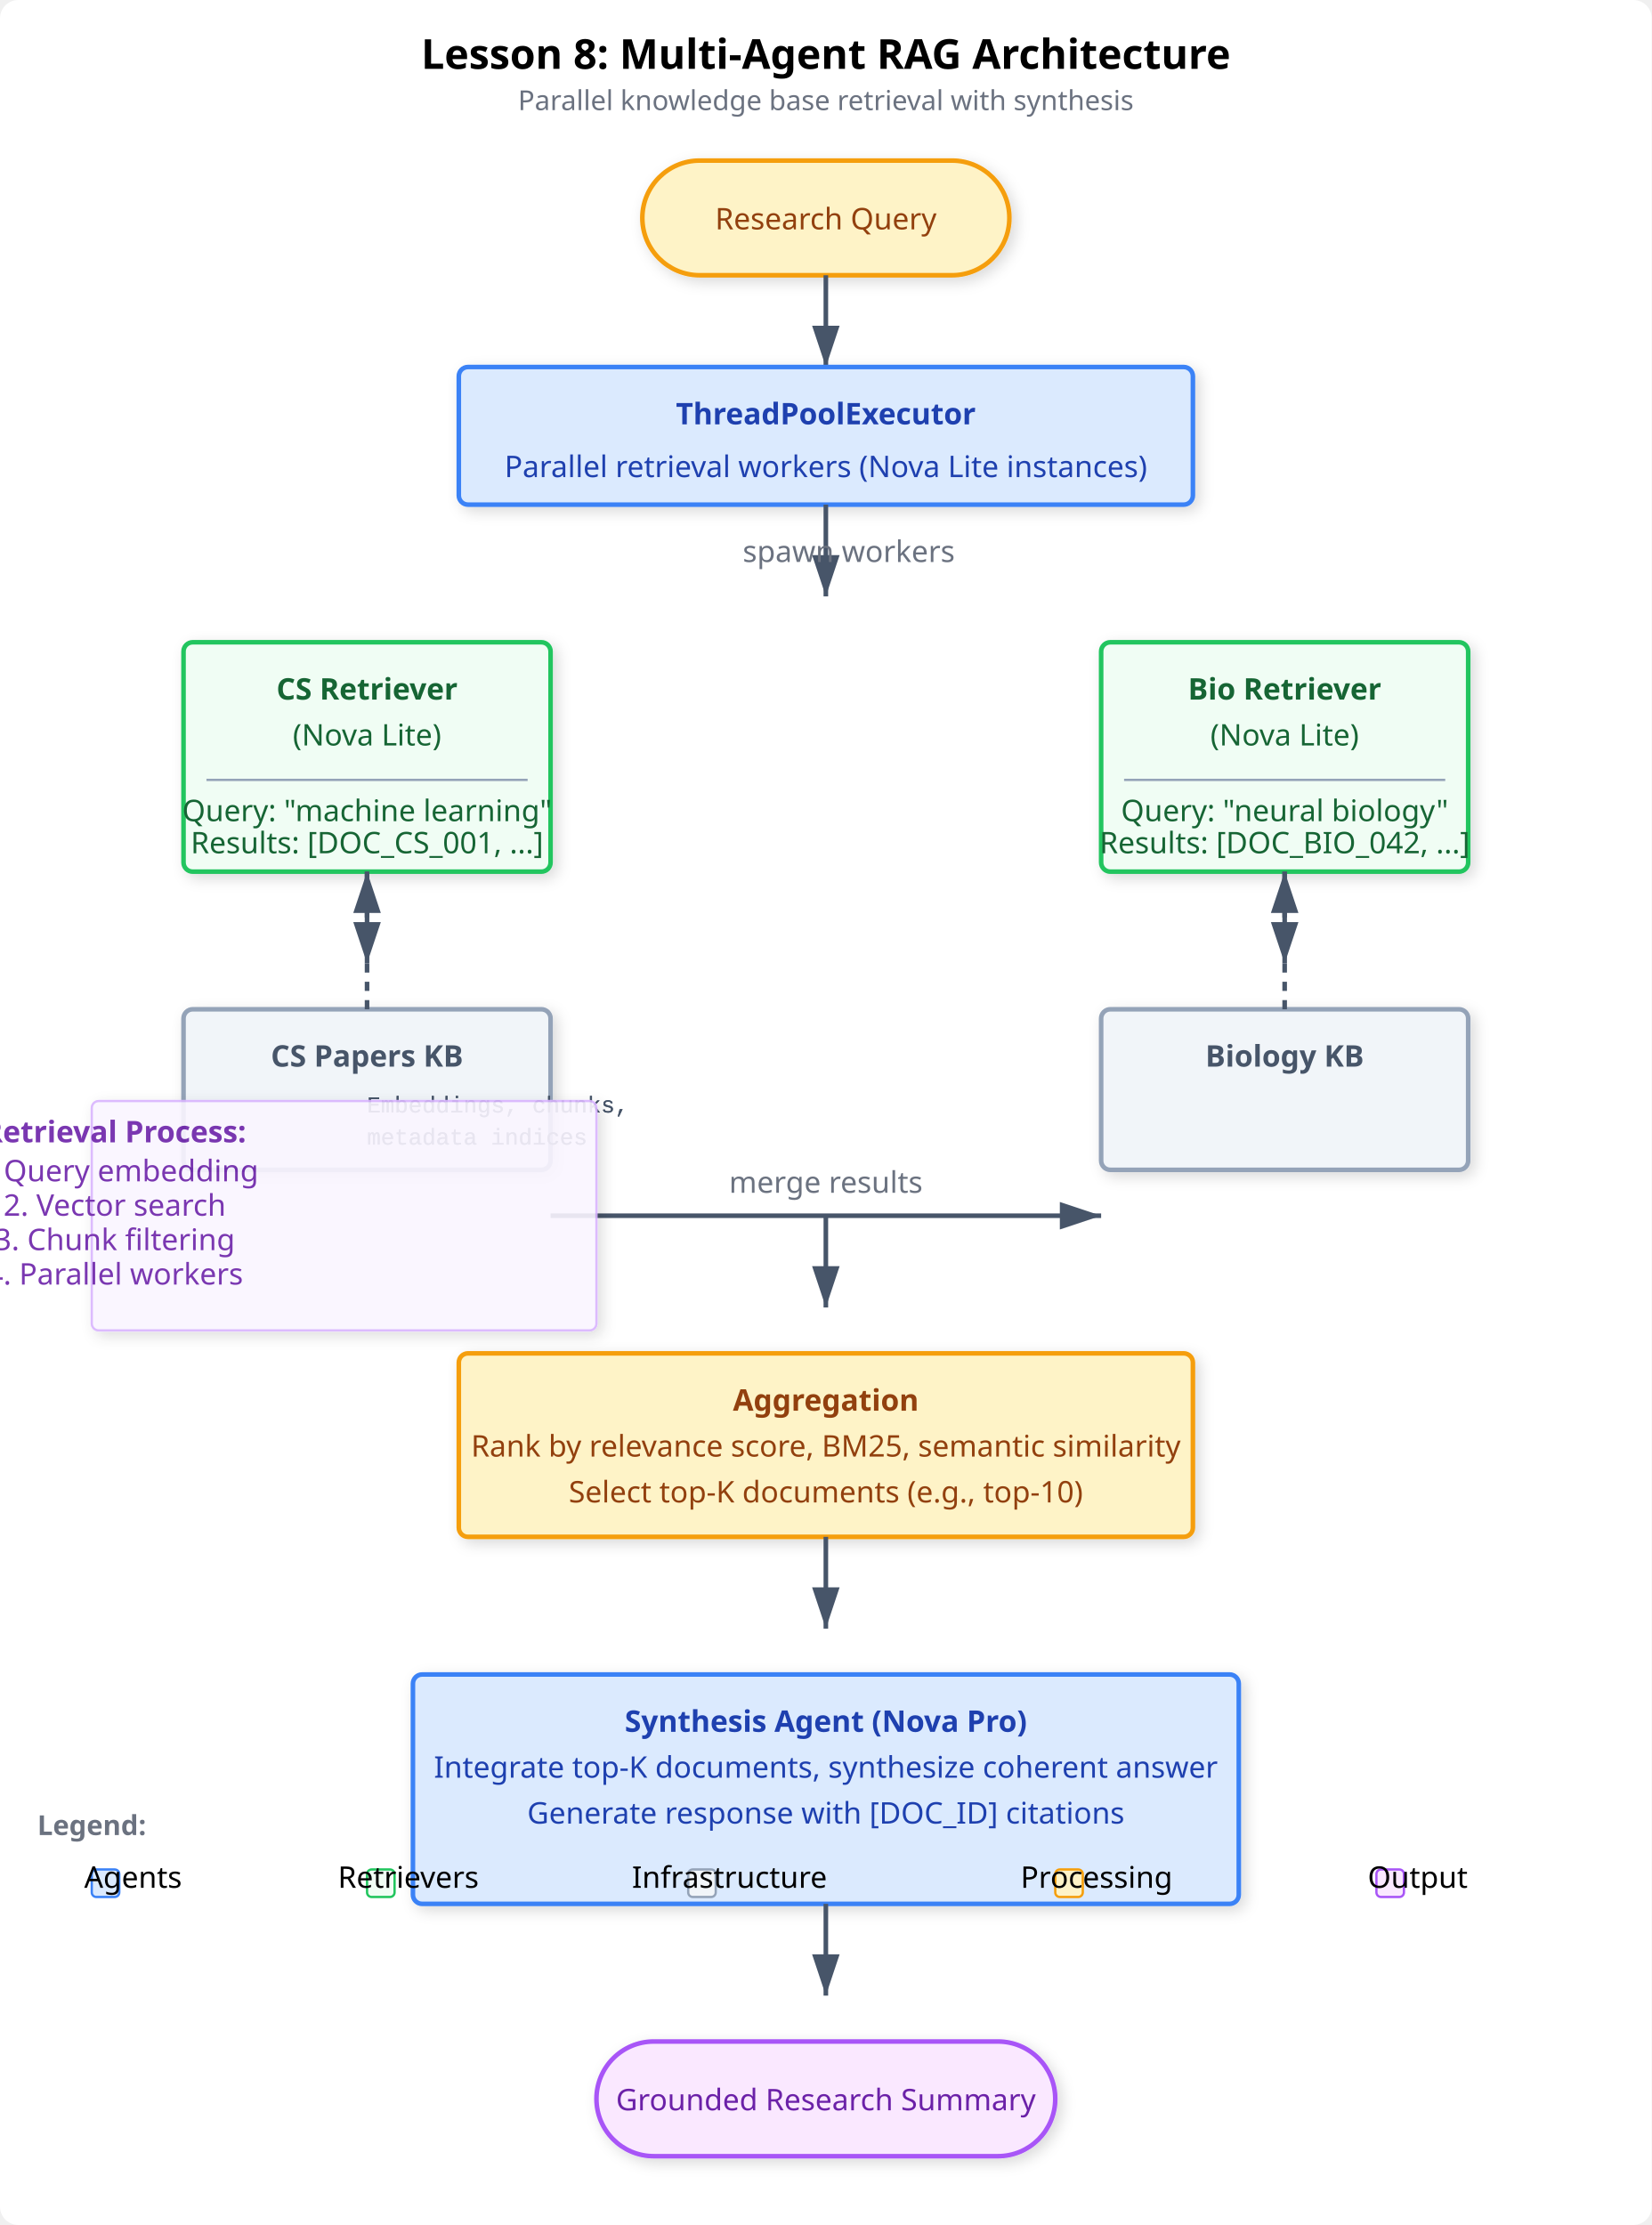
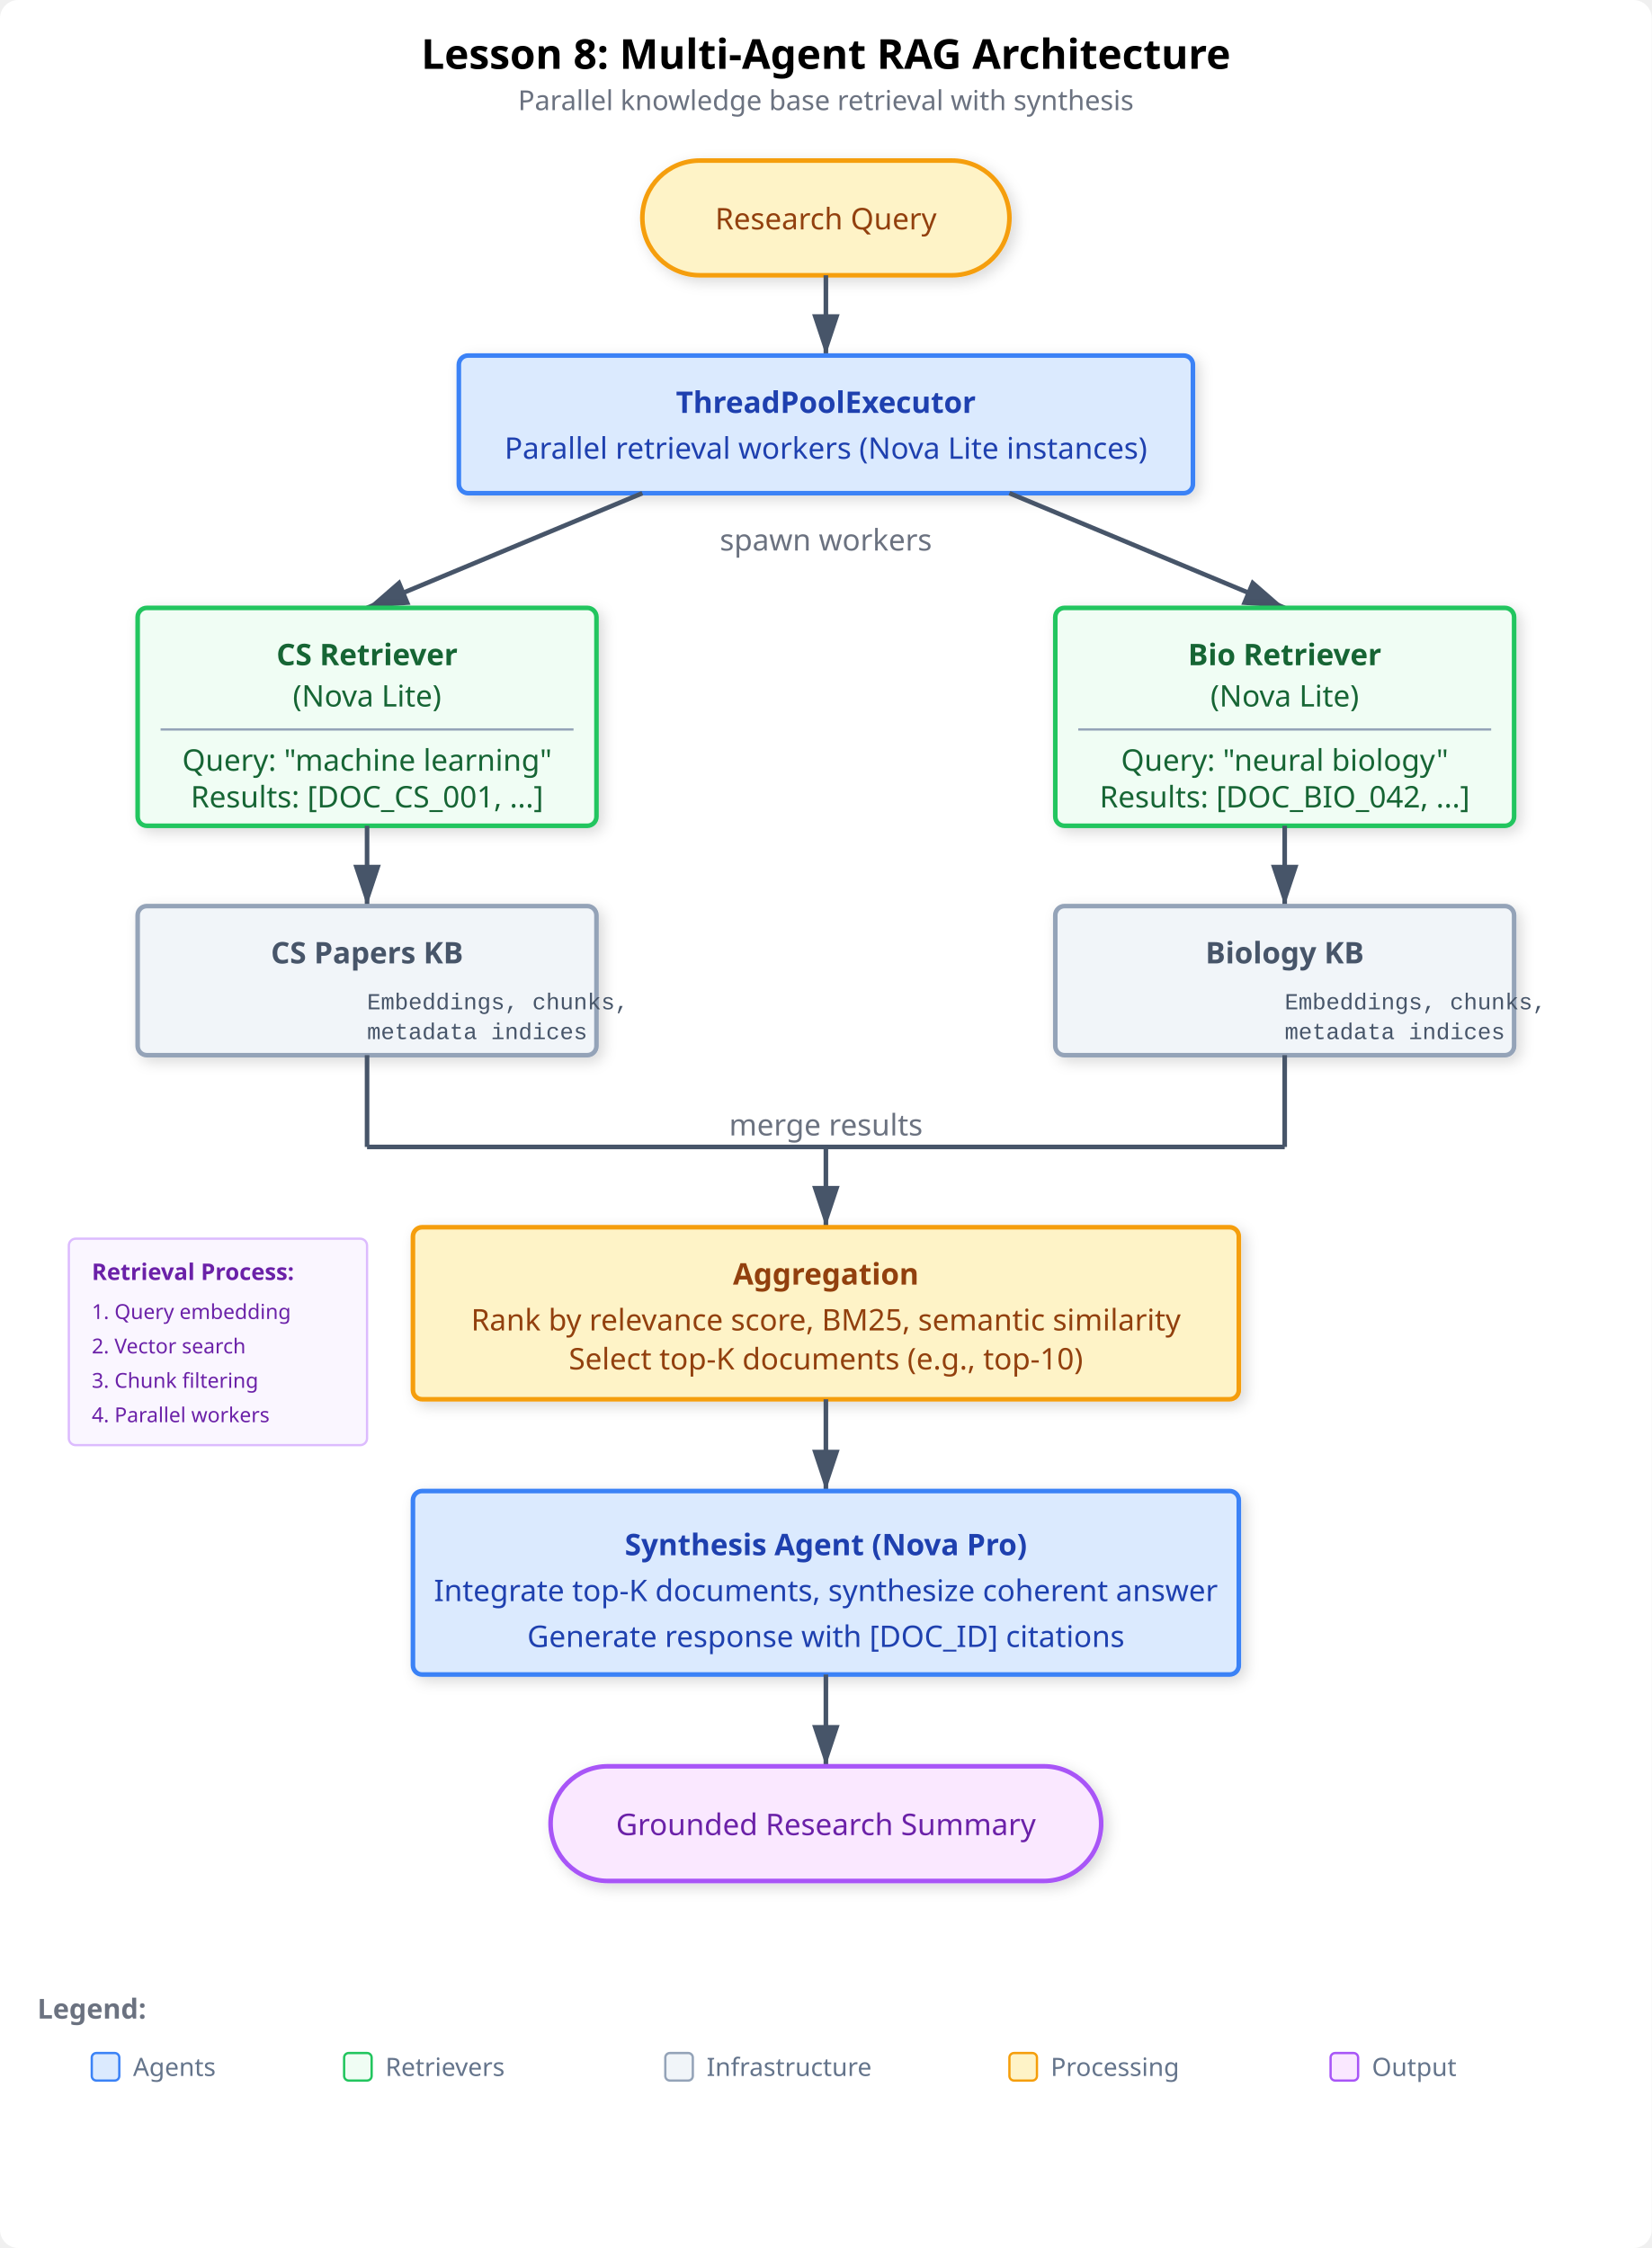
- <svg xmlns="http://www.w3.org/2000/svg" viewBox="0 0 720 970">
+ <svg xmlns="http://www.w3.org/2000/svg" viewBox="0 0 720 980">
  <defs>
    <filter id="shadow8" x="-50%" y="-50%" width="200%" height="200%">
      <feDropShadow dx="2" dy="2" stdDeviation="3" flood-opacity="0.15" />
    </filter>
    <marker id="arrow8" markerWidth="10" markerHeight="10" refX="9" refY="3" orient="auto" markerUnits="strokeWidth">
      <path d="M0,0 L0,6 L9,3 z" fill="#475569" />
    </marker>
    <style>
      text { font-family: 'Segoe UI', system-ui, sans-serif; }
      .title { font-size: 18px; font-weight: bold; text-anchor: middle; }
      .subtitle { font-size: 12px; fill: #6b7280; text-anchor: middle; }
      .label { font-size: 13px; text-anchor: middle; }
      .mono { font-family: 'Courier New', monospace; font-size: 10px; }
    </style>
  </defs>
  <rect width="100%" height="100%" fill="white" rx="8" />
  <text x="360" y="30" class="title">Lesson 8: Multi-Agent RAG Architecture</text>
  <text x="360" y="48" class="subtitle">Parallel knowledge base retrieval with synthesis</text>
  <rect x="280" y="70" width="160" height="50" rx="25" fill="#fef3c7" stroke="#f59e0b" stroke-width="2" filter="url(#shadow8)" />
  <text x="360" y="100" class="label" fill="#92400e">Research Query</text>
-   <line x1="360" y1="120" x2="360" y2="160" stroke="#475569" stroke-width="2" marker-end="url(#arrow8)" />
-   <rect x="200" y="160" width="320" height="60" rx="4" fill="#dbeafe" stroke="#3b82f6" stroke-width="2" filter="url(#shadow8)" />
-   <text x="360" y="185" class="label" fill="#1e40af" font-weight="bold">ThreadPoolExecutor</text>
-   <text x="360" y="208" class="label" fill="#1e40af" font-size="11px">Parallel retrieval workers (Nova Lite instances)</text>
-   <line x1="360" y1="220" x2="360" y2="260" stroke="#475569" stroke-width="2" marker-end="url(#arrow8)" />
-   <text x="370" y="245" class="label" fill="#6b7280" font-size="11px">spawn workers</text>
+   <line x1="360" y1="120" x2="360" y2="155" stroke="#475569" stroke-width="2" marker-end="url(#arrow8)" />
+   <rect x="200" y="155" width="320" height="60" rx="4" fill="#dbeafe" stroke="#3b82f6" stroke-width="2" filter="url(#shadow8)" />
+   <text x="360" y="180" class="label" fill="#1e40af" font-weight="bold">ThreadPoolExecutor</text>
+   <text x="360" y="200" class="label" fill="#1e40af" font-size="11px">Parallel retrieval workers (Nova Lite instances)</text>
+   <line x1="280" y1="215" x2="160" y2="265" stroke="#475569" stroke-width="2" marker-end="url(#arrow8)" />
+   <line x1="440" y1="215" x2="560" y2="265" stroke="#475569" stroke-width="2" marker-end="url(#arrow8)" />
+   <text x="360" y="240" class="label" fill="#6b7280" font-size="10px">spawn workers</text>
+   <rect x="60" y="265" width="200" height="95" rx="4" fill="#f0fdf4" stroke="#22c55e" stroke-width="2" filter="url(#shadow8)" />
+   <text x="160" y="290" class="label" fill="#166534" font-weight="bold">CS Retriever</text>
+   <text x="160" y="308" class="label" fill="#166534" font-size="11px">(Nova Lite)</text>
+   <line x1="70" y1="318" x2="250" y2="318" stroke="#94a3b8" stroke-width="1" />
+   <text x="160" y="336" class="label" fill="#166534" font-size="10px">Query: "machine learning"</text>
+   <text x="160" y="352" class="label" fill="#166534" font-size="10px">Results: [DOC_CS_001, ...]</text>
+   <rect x="460" y="265" width="200" height="95" rx="4" fill="#f0fdf4" stroke="#22c55e" stroke-width="2" filter="url(#shadow8)" />
+   <text x="560" y="290" class="label" fill="#166534" font-weight="bold">Bio Retriever</text>
+   <text x="560" y="308" class="label" fill="#166534" font-size="11px">(Nova Lite)</text>
+   <line x1="470" y1="318" x2="650" y2="318" stroke="#94a3b8" stroke-width="1" />
+   <text x="560" y="336" class="label" fill="#166534" font-size="10px">Query: "neural biology"</text>
+   <text x="560" y="352" class="label" fill="#166534" font-size="10px">Results: [DOC_BIO_042, ...]</text>
+   <line x1="160" y1="360" x2="160" y2="395" stroke="#475569" stroke-width="2" marker-end="url(#arrow8)" />
+   <line x1="560" y1="360" x2="560" y2="395" stroke="#475569" stroke-width="2" marker-end="url(#arrow8)" />
+   <rect x="60" y="395" width="200" height="65" rx="4" fill="#f1f5f9" stroke="#94a3b8" stroke-width="2" filter="url(#shadow8)" />
+   <text x="160" y="420" class="label" fill="#475569" font-weight="bold">CS Papers KB</text>
+   <text x="160" y="440" class="mono" fill="#475569">Embeddings, chunks,</text>
+   <text x="160" y="453" class="mono" fill="#475569">metadata indices</text>
+   <rect x="460" y="395" width="200" height="65" rx="4" fill="#f1f5f9" stroke="#94a3b8" stroke-width="2" filter="url(#shadow8)" />
+   <text x="560" y="420" class="label" fill="#475569" font-weight="bold">Biology KB</text>
+   <text x="560" y="440" class="mono" fill="#475569">Embeddings, chunks,</text>
+   <text x="560" y="453" class="mono" fill="#475569">metadata indices</text>
+   <line x1="160" y1="460" x2="160" y2="500" stroke="#475569" stroke-width="2" />
+   <line x1="560" y1="460" x2="560" y2="500" stroke="#475569" stroke-width="2" />
+   <line x1="160" y1="500" x2="560" y2="500" stroke="#475569" stroke-width="2" />
+   <text x="360" y="495" class="label" fill="#6b7280" font-size="10px">merge results</text>
+   <line x1="360" y1="500" x2="360" y2="535" stroke="#475569" stroke-width="2" marker-end="url(#arrow8)" />
+   <rect x="180" y="535" width="360" height="75" rx="4" fill="#fef3c7" stroke="#f59e0b" stroke-width="2" filter="url(#shadow8)" />
+   <text x="360" y="560" class="label" fill="#92400e" font-weight="bold">Aggregation</text>
+   <text x="360" y="580" class="label" fill="#92400e" font-size="11px">Rank by relevance score, BM25, semantic similarity</text>
+   <text x="360" y="597" class="label" fill="#92400e" font-size="11px">Select top-K documents (e.g., top-10)</text>
+   <line x1="360" y1="610" x2="360" y2="650" stroke="#475569" stroke-width="2" marker-end="url(#arrow8)" />
+   <rect x="180" y="650" width="360" height="80" rx="4" fill="#dbeafe" stroke="#3b82f6" stroke-width="2" filter="url(#shadow8)" />
+   <text x="360" y="678" class="label" fill="#1e40af" font-weight="bold">Synthesis Agent (Nova Pro)</text>
+   <text x="360" y="698" class="label" fill="#1e40af" font-size="11px">Integrate top-K documents, synthesize coherent answer</text>
+   <text x="360" y="718" class="label" fill="#1e40af" font-size="11px">Generate response with [DOC_ID] citations</text>
+   <line x1="360" y1="730" x2="360" y2="770" stroke="#475569" stroke-width="2" marker-end="url(#arrow8)" />
+   <rect x="240" y="770" width="240" height="50" rx="25" fill="#fae8ff" stroke="#a855f7" stroke-width="2" filter="url(#shadow8)" />
+   <text x="360" y="800" class="label" fill="#6b21a8">Grounded Research Summary</text>
+   <rect x="30" y="540" width="130" height="90" rx="3" fill="#f9f5ff" stroke="#d8b4fe" stroke-width="1" opacity="0.9" />
+   <text x="40" y="558" font-size="10" fill="#6b21a8" font-weight="bold">Retrieval Process:</text>
+   <text x="40" y="575" font-size="9" fill="#6b21a8">1. Query embedding</text>
+   <text x="40" y="590" font-size="9" fill="#6b21a8">2. Vector search</text>
+   <text x="40" y="605" font-size="9" fill="#6b21a8">3. Chunk filtering</text>
+   <text x="40" y="620" font-size="9" fill="#6b21a8">4. Parallel workers</text>
  <g>
-     <rect x="80" y="280" width="160" height="100" rx="4" fill="#f0fdf4" stroke="#22c55e" stroke-width="2" filter="url(#shadow8)" />
-     <text x="160" y="305" class="label" fill="#166534" font-weight="bold">CS Retriever</text>
-     <text x="160" y="325" class="label" fill="#166534" font-size="11px">(Nova Lite)</text>
-     <line x1="90" y1="340" x2="230" y2="340" stroke="#94a3b8" stroke-width="1" />
-     <text x="160" y="358" class="label" fill="#166534" font-size="10px">Query: "machine learning"</text>
-     <text x="160" y="372" class="label" fill="#166534" font-size="10px">Results: [DOC_CS_001, ...]</text>
-     <line x1="160" y1="380" x2="160" y2="420" stroke="#475569" stroke-width="2" marker-end="url(#arrow8)" />
-   </g>
-   <g>
-     <rect x="480" y="280" width="160" height="100" rx="4" fill="#f0fdf4" stroke="#22c55e" stroke-width="2" filter="url(#shadow8)" />
-     <text x="560" y="305" class="label" fill="#166534" font-weight="bold">Bio Retriever</text>
-     <text x="560" y="325" class="label" fill="#166534" font-size="11px">(Nova Lite)</text>
-     <line x1="490" y1="340" x2="630" y2="340" stroke="#94a3b8" stroke-width="1" />
-     <text x="560" y="358" class="label" fill="#166534" font-size="10px">Query: "neural biology"</text>
-     <text x="560" y="372" class="label" fill="#166534" font-size="10px">Results: [DOC_BIO_042, ...]</text>
-     <line x1="560" y1="380" x2="560" y2="420" stroke="#475569" stroke-width="2" marker-end="url(#arrow8)" />
-   </g>
-   <rect x="80" y="440" width="160" height="70" rx="4" fill="#f1f5f9" stroke="#94a3b8" stroke-width="2" filter="url(#shadow8)" />
-   <text x="160" y="465" class="label" fill="#475569" font-weight="bold">CS Papers KB</text>
-   <text x="160" y="485" class="mono" fill="#475569">Embeddings, chunks,</text>
-   <text x="160" y="499" class="mono" fill="#475569">metadata indices</text>
-   <rect x="480" y="440" width="160" height="70" rx="4" fill="#f1f5f9" stroke="#94a3b8" stroke-width="2" filter="url(#shadow8)" />
-   <text x="560" y="465" class="label" fill="#475569" font-weight="bold">Biology KB</text>
-   <text x="160" y="485" class="mono" fill="#475569">Embeddings, chunks,</text>
-   <text x="160" y="499" class="mono" fill="#475569">metadata indices</text>
-   <path d="M 160 440 L 160 380" stroke="#475569" stroke-width="2" stroke-dasharray="4" marker-end="url(#arrow8)" fill="none" />
-   <path d="M 560 440 L 560 380" stroke="#475569" stroke-width="2" stroke-dasharray="4" marker-end="url(#arrow8)" fill="none" />
-   <line x1="240" y1="530" x2="480" y2="530" stroke="#475569" stroke-width="2" marker-end="url(#arrow8)" />
-   <text x="360" y="520" class="label" fill="#6b7280" font-size="10px">merge results</text>
-   <line x1="360" y1="530" x2="360" y2="570" stroke="#475569" stroke-width="2" marker-end="url(#arrow8)" />
-   <rect x="200" y="590" width="320" height="80" rx="4" fill="#fef3c7" stroke="#f59e0b" stroke-width="2" filter="url(#shadow8)" />
-   <text x="360" y="615" class="label" fill="#92400e" font-weight="bold">Aggregation</text>
-   <text x="360" y="635" class="label" fill="#92400e" font-size="11px">Rank by relevance score, BM25, semantic similarity</text>
-   <text x="360" y="655" class="label" fill="#92400e" font-size="11px">Select top-K documents (e.g., top-10)</text>
-   <line x1="360" y1="670" x2="360" y2="710" stroke="#475569" stroke-width="2" marker-end="url(#arrow8)" />
-   <rect x="180" y="730" width="360" height="100" rx="4" fill="#dbeafe" stroke="#3b82f6" stroke-width="2" filter="url(#shadow8)" />
-   <text x="360" y="755" class="label" fill="#1e40af" font-weight="bold">Synthesis Agent (Nova Pro)</text>
-   <text x="360" y="775" class="label" fill="#1e40af" font-size="11px">Integrate top-K documents, synthesize coherent answer</text>
-   <text x="360" y="795" class="label" fill="#1e40af" font-size="11px">Generate response with [DOC_ID] citations</text>
-   <line x1="360" y1="830" x2="360" y2="870" stroke="#475569" stroke-width="2" marker-end="url(#arrow8)" />
-   <rect x="260" y="890" width="200" height="50" rx="25" fill="#fae8ff" stroke="#a855f7" stroke-width="2" filter="url(#shadow8)" />
-   <text x="360" y="920" class="label" fill="#6b21a8">Grounded Research Summary</text>
-   <g opacity="0.9">
-     <rect x="40" y="480" width="220" height="100" rx="3" fill="#f9f5ff" stroke="#d8b4fe" stroke-width="1" filter="url(#shadow8)" />
-     <text x="50" y="498" class="label" fill="#6b21a8" font-size="10px" text-anchor="start" font-weight="bold">Retrieval Process:</text>
-     <text x="50" y="515" class="label" fill="#6b21a8" font-size="9px" text-anchor="start">1. Query embedding</text>
-     <text x="50" y="530" class="label" fill="#6b21a8" font-size="9px" text-anchor="start">2. Vector search</text>
-     <text x="50" y="545" class="label" fill="#6b21a8" font-size="9px" text-anchor="start">3. Chunk filtering</text>
-     <text x="50" y="560" class="label" fill="#6b21a8" font-size="9px" text-anchor="start">4. Parallel workers</text>
-   </g>
-   <g>
-     <text x="40" y="800" class="subtitle" text-anchor="start" font-weight="bold">Legend:</text>
-     <rect x="40" y="815" width="12" height="12" rx="2" fill="#dbeafe" stroke="#3b82f6" />
-     <text x="58" y="823" class="label" text-anchor="start" font-size="11px">Agents</text>
-     <rect x="160" y="815" width="12" height="12" rx="2" fill="#f0fdf4" stroke="#22c55e" />
-     <text x="178" y="823" class="label" text-anchor="start" font-size="11px">Retrievers</text>
-     <rect x="300" y="815" width="12" height="12" rx="2" fill="#f1f5f9" stroke="#94a3b8" />
-     <text x="318" y="823" class="label" text-anchor="start" font-size="11px">Infrastructure</text>
-     <rect x="460" y="815" width="12" height="12" rx="2" fill="#fef3c7" stroke="#f59e0b" />
-     <text x="478" y="823" class="label" text-anchor="start" font-size="11px">Processing</text>
-     <rect x="600" y="815" width="12" height="12" rx="2" fill="#fae8ff" stroke="#a855f7" />
-     <text x="618" y="823" class="label" text-anchor="start" font-size="11px">Output</text>
+     <text x="40" y="880" class="subtitle" text-anchor="start" font-weight="bold">Legend:</text>
+     <rect x="40" y="895" width="12" height="12" rx="2" fill="#dbeafe" stroke="#3b82f6" />
+     <text x="58" y="905" font-size="11" fill="#64748b">Agents</text>
+     <rect x="150" y="895" width="12" height="12" rx="2" fill="#f0fdf4" stroke="#22c55e" />
+     <text x="168" y="905" font-size="11" fill="#64748b">Retrievers</text>
+     <rect x="290" y="895" width="12" height="12" rx="2" fill="#f1f5f9" stroke="#94a3b8" />
+     <text x="308" y="905" font-size="11" fill="#64748b">Infrastructure</text>
+     <rect x="440" y="895" width="12" height="12" rx="2" fill="#fef3c7" stroke="#f59e0b" />
+     <text x="458" y="905" font-size="11" fill="#64748b">Processing</text>
+     <rect x="580" y="895" width="12" height="12" rx="2" fill="#fae8ff" stroke="#a855f7" />
+     <text x="598" y="905" font-size="11" fill="#64748b">Output</text>
  </g>
</svg>
